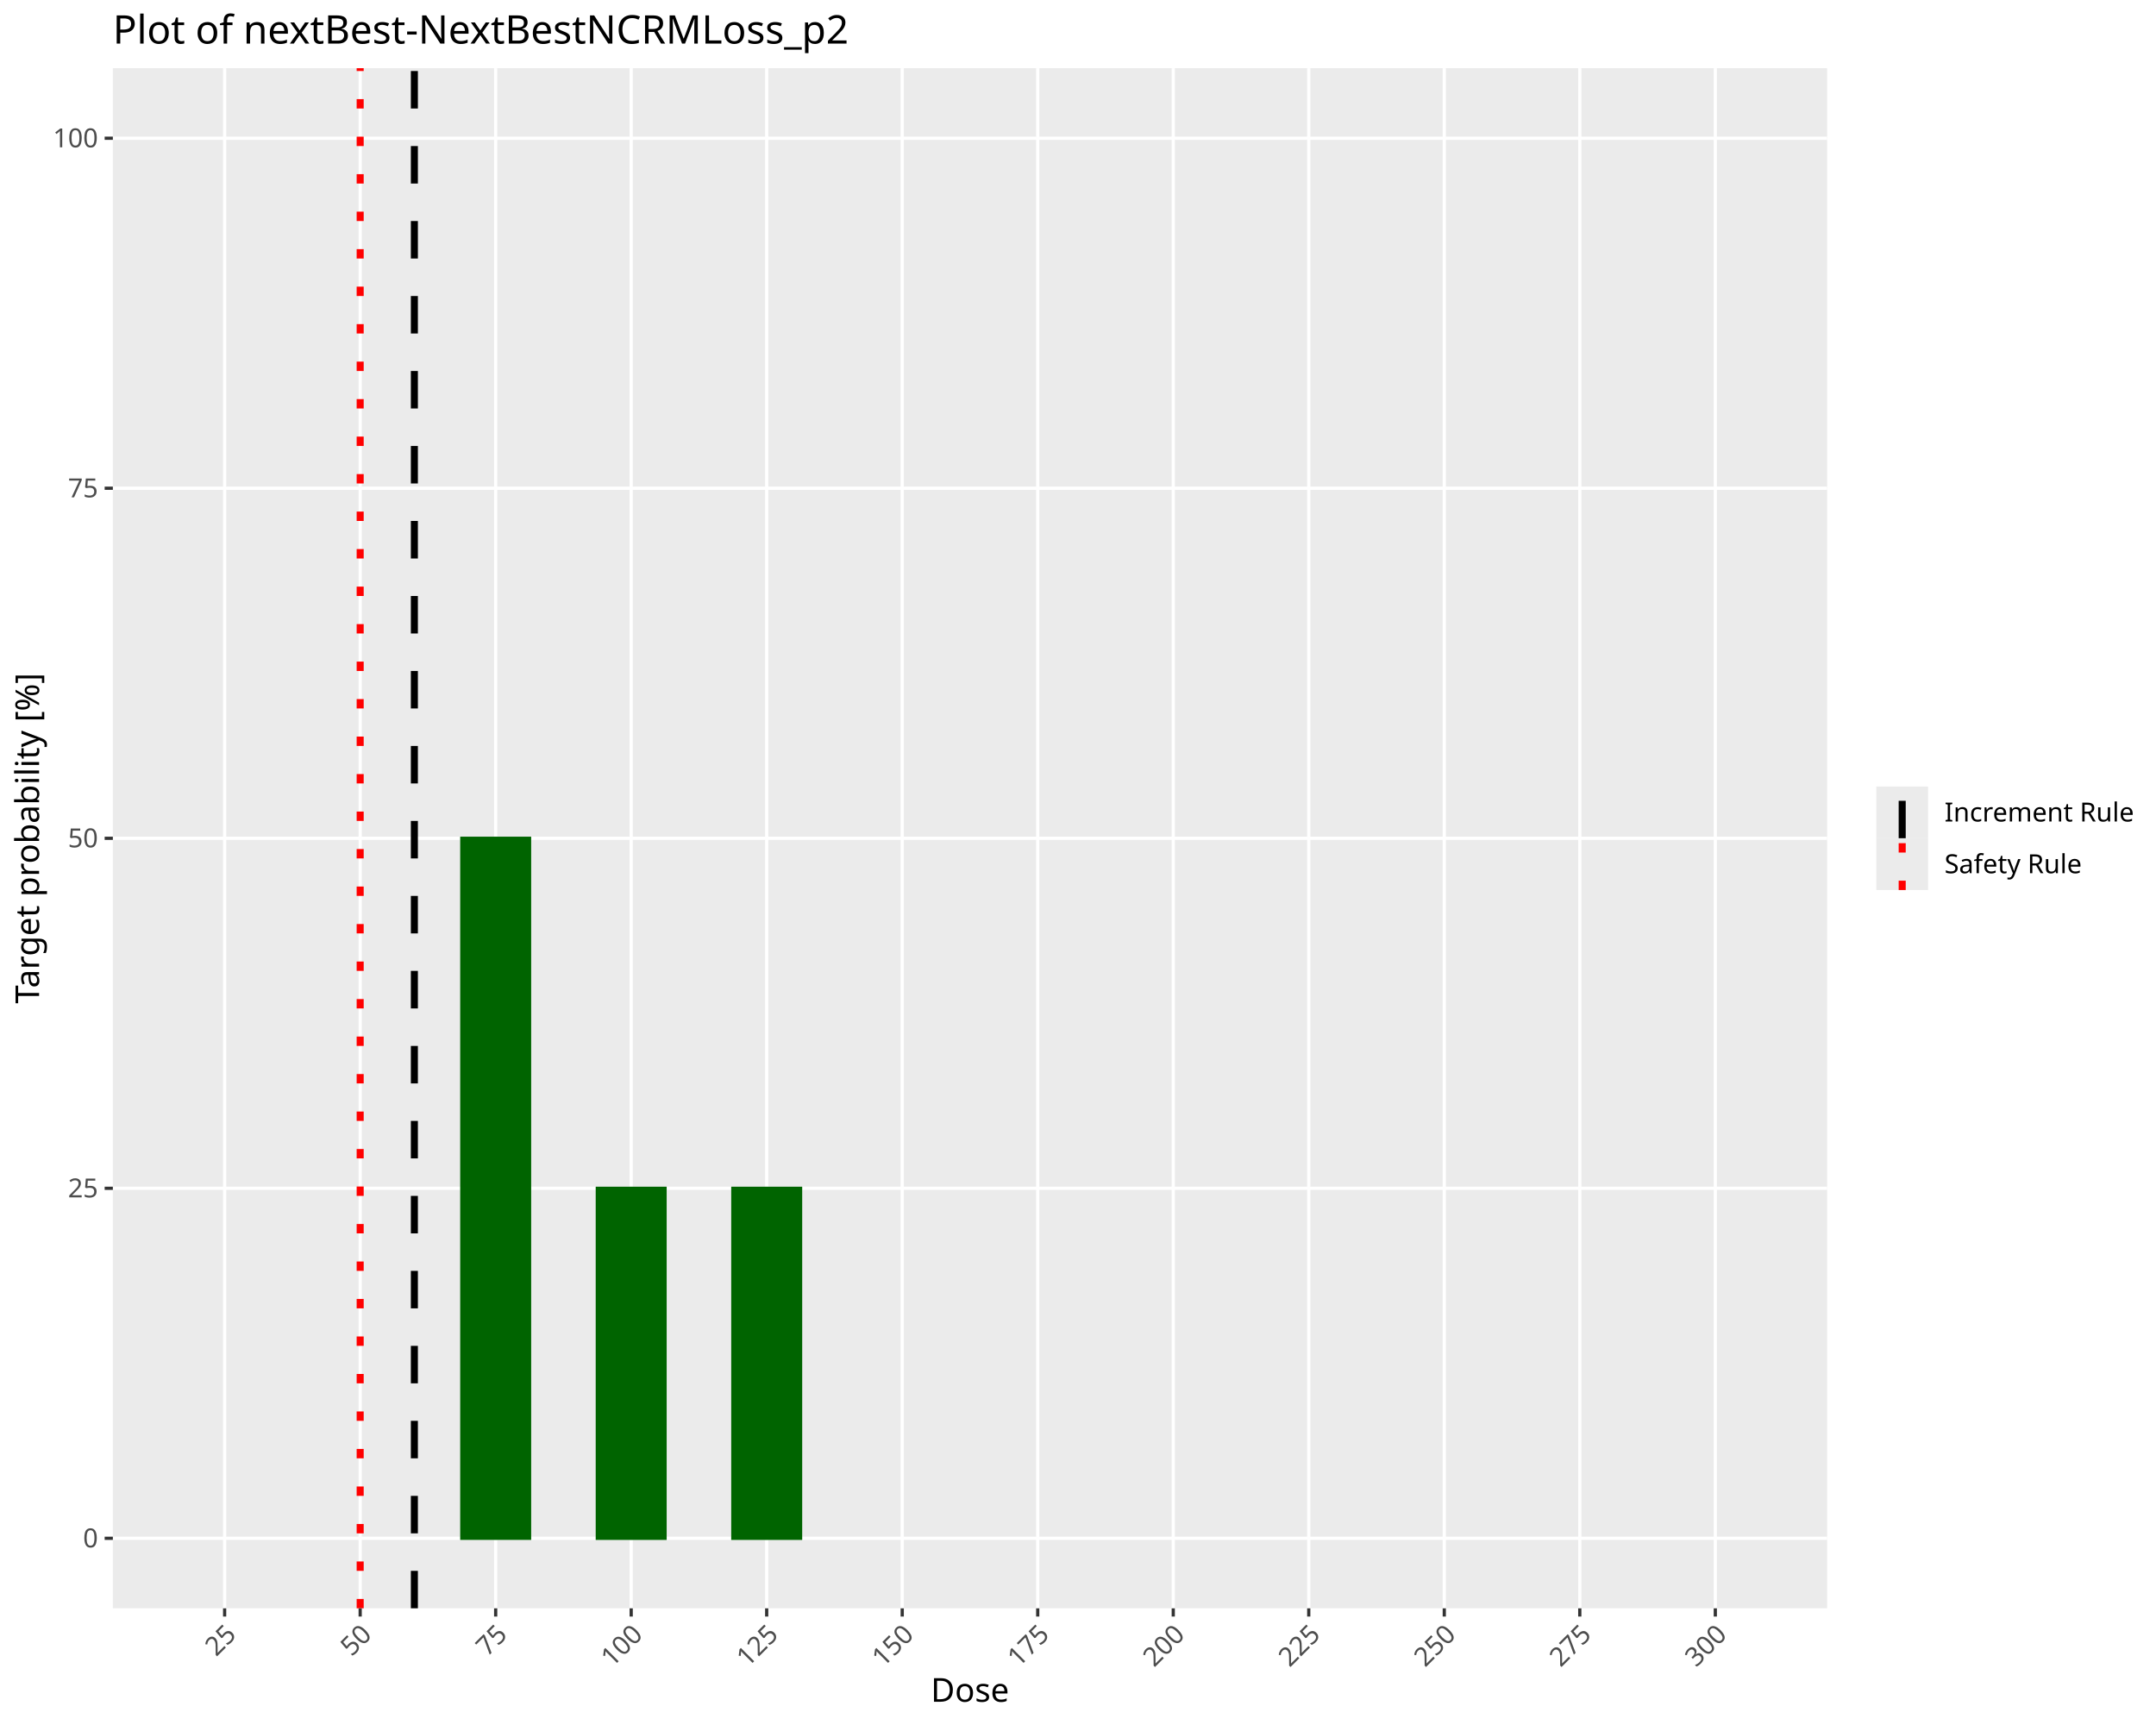
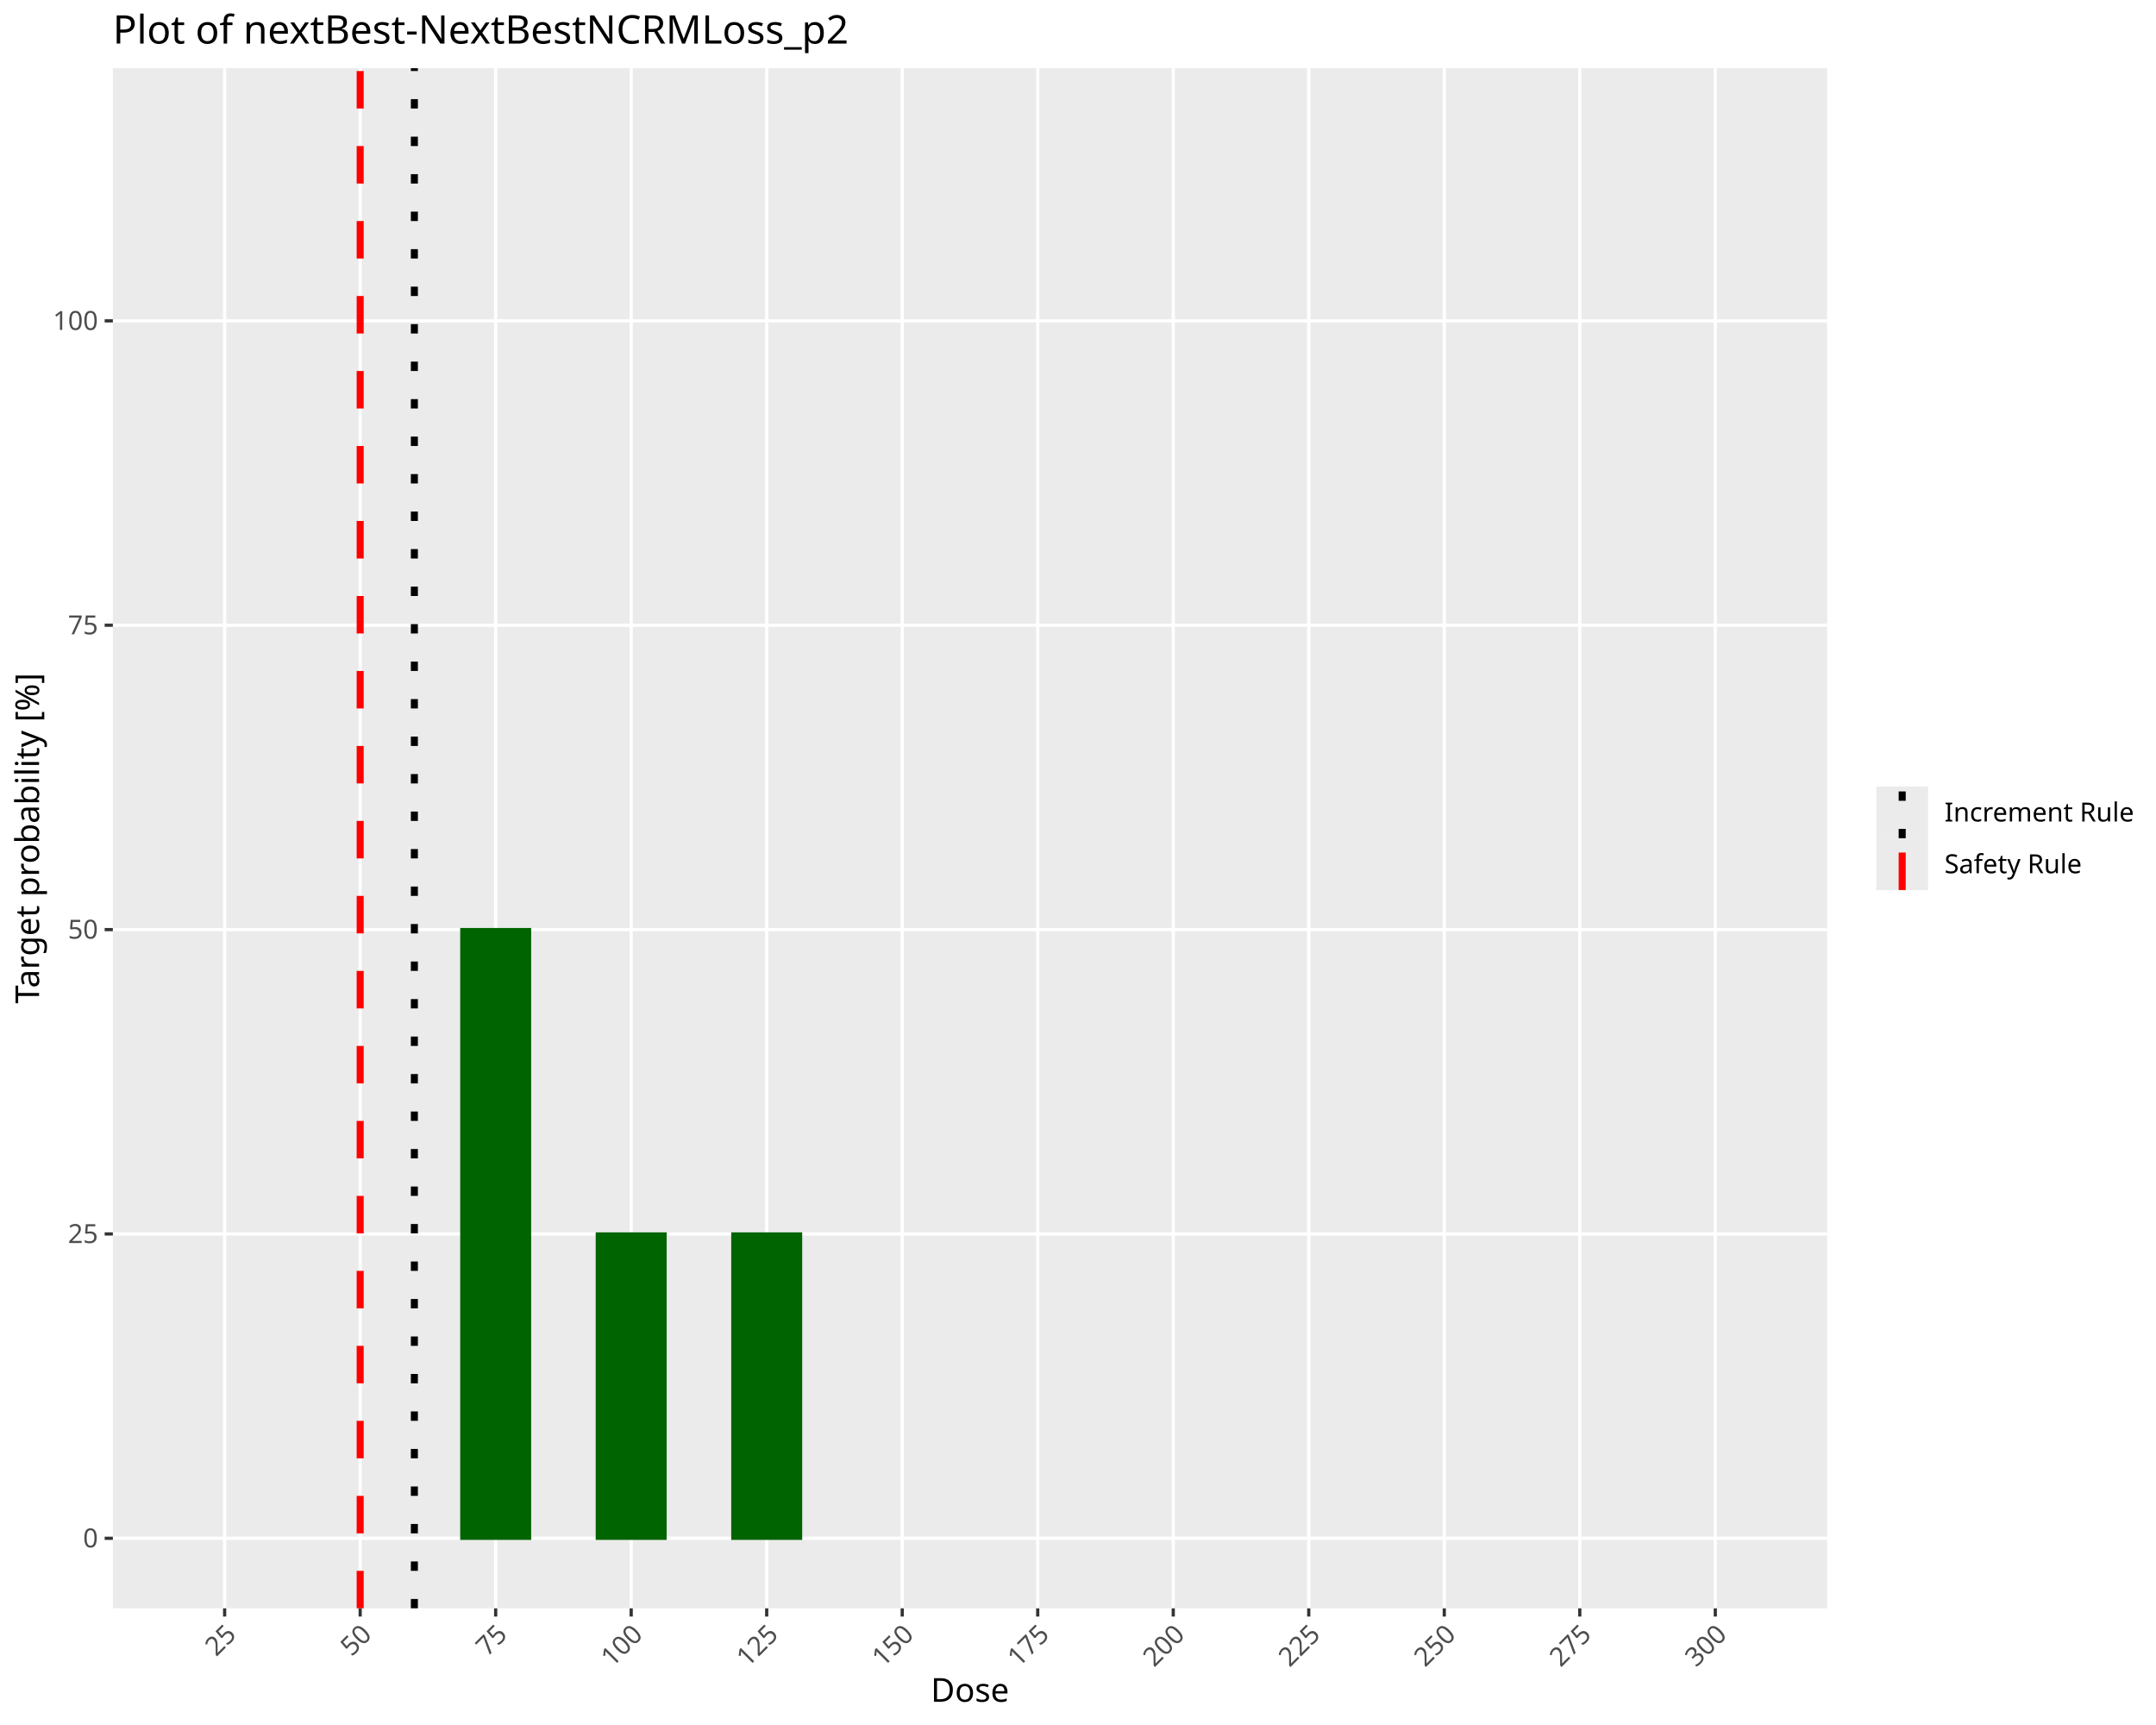
<svg xmlns="http://www.w3.org/2000/svg" class="svglite" data-engine-version="2.0" width="720.00pt" height="576.00pt" viewBox="0 0 720.00 576.00">
  <defs>
    <style type="text/css">
    .svglite line, .svglite polyline, .svglite polygon, .svglite path, .svglite rect, .svglite circle {
      fill: none;
      stroke: #000000;
      stroke-linecap: round;
      stroke-linejoin: round;
      stroke-miterlimit: 10.00;
    }
  </style>
  </defs>
  <rect width="100%" height="100%" style="stroke: none; fill: #FFFFFF;" />
  <defs>
    <clipPath id="cpMC4wMHw3MjAuMDB8MC4wMHw1NzYuMDA=">
      <rect x="0.00" y="0.00" width="720.00" height="576.00" />
    </clipPath>
  </defs>
  <g clip-path="url(#cpMC4wMHw3MjAuMDB8MC4wMHw1NzYuMDA=)">
    <rect x="0.00" y="0.00" width="720.00" height="576.00" style="stroke-width: 1.07; stroke: #FFFFFF; fill: #FFFFFF;" />
  </g>
  <defs>
    <clipPath id="cpMzcuNjl8NjEwLjE2fDIyLjc4fDUzNy4wNA==">
      <rect x="37.69" y="22.78" width="572.48" height="514.25" />
    </clipPath>
  </defs>
  <g clip-path="url(#cpMzcuNjl8NjEwLjE2fDIyLjc4fDUzNy4wNA==)">
    <rect x="37.69" y="22.78" width="572.48" height="514.25" style="stroke-width: 1.07; stroke: none; fill: #EBEBEB;" />
    <polyline points="37.69,513.66 610.16,513.66 " style="stroke-width: 1.07; stroke: #FFFFFF; stroke-linecap: butt;" />
-     <polyline points="37.69,396.79 610.16,396.79 " style="stroke-width: 1.07; stroke: #FFFFFF; stroke-linecap: butt;" />
-     <polyline points="37.69,279.91 610.16,279.91 " style="stroke-width: 1.07; stroke: #FFFFFF; stroke-linecap: butt;" />
-     <polyline points="37.69,163.03 610.16,163.03 " style="stroke-width: 1.07; stroke: #FFFFFF; stroke-linecap: butt;" />
-     <polyline points="37.69,46.16 610.16,46.16 " style="stroke-width: 1.07; stroke: #FFFFFF; stroke-linecap: butt;" />
+     <polyline points="37.69,412.03 610.16,412.03 " style="stroke-width: 1.07; stroke: #FFFFFF; stroke-linecap: butt;" />
+     <polyline points="37.69,310.40 610.16,310.40 " style="stroke-width: 1.07; stroke: #FFFFFF; stroke-linecap: butt;" />
+     <polyline points="37.69,208.77 610.16,208.77 " style="stroke-width: 1.07; stroke: #FFFFFF; stroke-linecap: butt;" />
+     <polyline points="37.69,107.14 610.16,107.14 " style="stroke-width: 1.07; stroke: #FFFFFF; stroke-linecap: butt;" />
    <polyline points="75.02,537.04 75.02,22.78 " style="stroke-width: 1.07; stroke: #FFFFFF; stroke-linecap: butt;" />
    <polyline points="120.28,537.04 120.28,22.78 " style="stroke-width: 1.07; stroke: #FFFFFF; stroke-linecap: butt;" />
    <polyline points="165.53,537.04 165.53,22.78 " style="stroke-width: 1.07; stroke: #FFFFFF; stroke-linecap: butt;" />
    <polyline points="210.79,537.04 210.79,22.78 " style="stroke-width: 1.07; stroke: #FFFFFF; stroke-linecap: butt;" />
    <polyline points="256.04,537.04 256.04,22.78 " style="stroke-width: 1.07; stroke: #FFFFFF; stroke-linecap: butt;" />
    <polyline points="301.30,537.04 301.30,22.78 " style="stroke-width: 1.07; stroke: #FFFFFF; stroke-linecap: butt;" />
    <polyline points="346.55,537.04 346.55,22.78 " style="stroke-width: 1.07; stroke: #FFFFFF; stroke-linecap: butt;" />
    <polyline points="391.81,537.04 391.81,22.78 " style="stroke-width: 1.07; stroke: #FFFFFF; stroke-linecap: butt;" />
    <polyline points="437.06,537.04 437.06,22.78 " style="stroke-width: 1.07; stroke: #FFFFFF; stroke-linecap: butt;" />
    <polyline points="482.32,537.04 482.32,22.78 " style="stroke-width: 1.07; stroke: #FFFFFF; stroke-linecap: butt;" />
    <polyline points="527.57,537.04 527.57,22.78 " style="stroke-width: 1.07; stroke: #FFFFFF; stroke-linecap: butt;" />
    <polyline points="572.83,537.04 572.83,22.78 " style="stroke-width: 1.07; stroke: #FFFFFF; stroke-linecap: butt;" />
-     <line x1="138.38" y1="537.04" x2="138.38" y2="22.78" style="stroke-width: 2.35; stroke-dasharray: 12.52,12.52; stroke-linecap: butt;" />
-     <line x1="120.28" y1="537.04" x2="120.28" y2="22.78" style="stroke-width: 2.35; stroke: #FF0000; stroke-dasharray: 3.13,9.39; stroke-linecap: butt;" />
+     <line x1="138.38" y1="537.04" x2="138.38" y2="22.78" style="stroke-width: 2.35; stroke-dasharray: 3.13,9.39; stroke-linecap: butt;" />
+     <line x1="120.28" y1="537.04" x2="120.28" y2="22.78" style="stroke-width: 2.35; stroke: #FF0000; stroke-dasharray: 12.52,12.52; stroke-linecap: butt;" />
    <rect x="63.71" y="513.66" width="22.63" height="0.00" style="stroke-width: 1.07; stroke: #006400; stroke-linecap: butt; stroke-linejoin: miter; fill: #006400;" />
    <rect x="108.96" y="513.66" width="22.63" height="0.00" style="stroke-width: 1.07; stroke: #006400; stroke-linecap: butt; stroke-linejoin: miter; fill: #006400;" />
-     <rect x="154.22" y="279.91" width="22.63" height="233.75" style="stroke-width: 1.07; stroke: #006400; stroke-linecap: butt; stroke-linejoin: miter; fill: #006400;" />
-     <rect x="199.47" y="396.79" width="22.63" height="116.88" style="stroke-width: 1.07; stroke: #006400; stroke-linecap: butt; stroke-linejoin: miter; fill: #006400;" />
-     <rect x="244.73" y="396.79" width="22.63" height="116.88" style="stroke-width: 1.07; stroke: #006400; stroke-linecap: butt; stroke-linejoin: miter; fill: #006400;" />
+     <rect x="154.22" y="310.40" width="22.63" height="203.26" style="stroke-width: 1.07; stroke: #006400; stroke-linecap: butt; stroke-linejoin: miter; fill: #006400;" />
+     <rect x="199.47" y="412.03" width="22.63" height="101.63" style="stroke-width: 1.07; stroke: #006400; stroke-linecap: butt; stroke-linejoin: miter; fill: #006400;" />
+     <rect x="244.73" y="412.03" width="22.63" height="101.63" style="stroke-width: 1.07; stroke: #006400; stroke-linecap: butt; stroke-linejoin: miter; fill: #006400;" />
    <rect x="289.98" y="513.66" width="22.63" height="0.00" style="stroke-width: 1.07; stroke: #006400; stroke-linecap: butt; stroke-linejoin: miter; fill: #006400;" />
    <rect x="335.24" y="513.66" width="22.63" height="0.00" style="stroke-width: 1.07; stroke: #006400; stroke-linecap: butt; stroke-linejoin: miter; fill: #006400;" />
    <rect x="380.49" y="513.66" width="22.63" height="0.00" style="stroke-width: 1.07; stroke: #006400; stroke-linecap: butt; stroke-linejoin: miter; fill: #006400;" />
    <rect x="425.75" y="513.66" width="22.63" height="0.00" style="stroke-width: 1.07; stroke: #006400; stroke-linecap: butt; stroke-linejoin: miter; fill: #006400;" />
    <rect x="471.00" y="513.66" width="22.63" height="0.00" style="stroke-width: 1.07; stroke: #006400; stroke-linecap: butt; stroke-linejoin: miter; fill: #006400;" />
    <rect x="516.26" y="513.66" width="22.63" height="0.00" style="stroke-width: 1.07; stroke: #006400; stroke-linecap: butt; stroke-linejoin: miter; fill: #006400;" />
    <rect x="561.51" y="513.66" width="22.63" height="0.00" style="stroke-width: 1.07; stroke: #006400; stroke-linecap: butt; stroke-linejoin: miter; fill: #006400;" />
  </g>
  <g clip-path="url(#cpMC4wMHw3MjAuMDB8MC4wMHw1NzYuMDA=)">
    <text x="32.76" y="516.69" text-anchor="end" style="font-size: 8.80px; fill: #4D4D4D; font-family: sans;" textLength="4.89px" lengthAdjust="spacingAndGlyphs">0</text>
-     <text x="32.76" y="399.82" text-anchor="end" style="font-size: 8.80px; fill: #4D4D4D; font-family: sans;" textLength="9.79px" lengthAdjust="spacingAndGlyphs">25</text>
-     <text x="32.76" y="282.94" text-anchor="end" style="font-size: 8.80px; fill: #4D4D4D; font-family: sans;" textLength="9.79px" lengthAdjust="spacingAndGlyphs">50</text>
-     <text x="32.76" y="166.06" text-anchor="end" style="font-size: 8.80px; fill: #4D4D4D; font-family: sans;" textLength="9.79px" lengthAdjust="spacingAndGlyphs">75</text>
-     <text x="32.76" y="49.19" text-anchor="end" style="font-size: 8.80px; fill: #4D4D4D; font-family: sans;" textLength="14.68px" lengthAdjust="spacingAndGlyphs">100</text>
+     <text x="32.76" y="415.06" text-anchor="end" style="font-size: 8.80px; fill: #4D4D4D; font-family: sans;" textLength="9.79px" lengthAdjust="spacingAndGlyphs">25</text>
+     <text x="32.76" y="313.43" text-anchor="end" style="font-size: 8.80px; fill: #4D4D4D; font-family: sans;" textLength="9.79px" lengthAdjust="spacingAndGlyphs">50</text>
+     <text x="32.76" y="211.80" text-anchor="end" style="font-size: 8.80px; fill: #4D4D4D; font-family: sans;" textLength="9.79px" lengthAdjust="spacingAndGlyphs">75</text>
+     <text x="32.76" y="110.17" text-anchor="end" style="font-size: 8.80px; fill: #4D4D4D; font-family: sans;" textLength="14.68px" lengthAdjust="spacingAndGlyphs">100</text>
    <polyline points="34.95,513.66 37.69,513.66 " style="stroke-width: 1.07; stroke: #333333; stroke-linecap: butt;" />
-     <polyline points="34.95,396.79 37.69,396.79 " style="stroke-width: 1.07; stroke: #333333; stroke-linecap: butt;" />
-     <polyline points="34.95,279.91 37.69,279.91 " style="stroke-width: 1.07; stroke: #333333; stroke-linecap: butt;" />
-     <polyline points="34.95,163.03 37.69,163.03 " style="stroke-width: 1.07; stroke: #333333; stroke-linecap: butt;" />
-     <polyline points="34.95,46.16 37.69,46.16 " style="stroke-width: 1.07; stroke: #333333; stroke-linecap: butt;" />
+     <polyline points="34.95,412.03 37.69,412.03 " style="stroke-width: 1.07; stroke: #333333; stroke-linecap: butt;" />
+     <polyline points="34.95,310.40 37.69,310.40 " style="stroke-width: 1.07; stroke: #333333; stroke-linecap: butt;" />
+     <polyline points="34.95,208.77 37.69,208.77 " style="stroke-width: 1.07; stroke: #333333; stroke-linecap: butt;" />
+     <polyline points="34.95,107.14 37.69,107.14 " style="stroke-width: 1.07; stroke: #333333; stroke-linecap: butt;" />
    <polyline points="75.02,539.78 75.02,537.04 " style="stroke-width: 1.07; stroke: #333333; stroke-linecap: butt;" />
    <polyline points="120.28,539.78 120.28,537.04 " style="stroke-width: 1.07; stroke: #333333; stroke-linecap: butt;" />
    <polyline points="165.53,539.78 165.53,537.04 " style="stroke-width: 1.07; stroke: #333333; stroke-linecap: butt;" />
    <polyline points="210.79,539.78 210.79,537.04 " style="stroke-width: 1.07; stroke: #333333; stroke-linecap: butt;" />
    <polyline points="256.04,539.78 256.04,537.04 " style="stroke-width: 1.07; stroke: #333333; stroke-linecap: butt;" />
    <polyline points="301.30,539.78 301.30,537.04 " style="stroke-width: 1.07; stroke: #333333; stroke-linecap: butt;" />
    <polyline points="346.55,539.78 346.55,537.04 " style="stroke-width: 1.07; stroke: #333333; stroke-linecap: butt;" />
    <polyline points="391.81,539.78 391.81,537.04 " style="stroke-width: 1.07; stroke: #333333; stroke-linecap: butt;" />
    <polyline points="437.06,539.78 437.06,537.04 " style="stroke-width: 1.07; stroke: #333333; stroke-linecap: butt;" />
    <polyline points="482.32,539.78 482.32,537.04 " style="stroke-width: 1.07; stroke: #333333; stroke-linecap: butt;" />
    <polyline points="527.57,539.78 527.57,537.04 " style="stroke-width: 1.07; stroke: #333333; stroke-linecap: butt;" />
    <polyline points="572.83,539.78 572.83,537.04 " style="stroke-width: 1.07; stroke: #333333; stroke-linecap: butt;" />
    <text transform="translate(79.31,546.25) rotate(-45)" text-anchor="end" style="font-size: 8.80px; fill: #4D4D4D; font-family: sans;" textLength="9.79px" lengthAdjust="spacingAndGlyphs">25</text>
    <text transform="translate(124.56,546.25) rotate(-45)" text-anchor="end" style="font-size: 8.80px; fill: #4D4D4D; font-family: sans;" textLength="9.79px" lengthAdjust="spacingAndGlyphs">50</text>
    <text transform="translate(169.82,546.25) rotate(-45)" text-anchor="end" style="font-size: 8.80px; fill: #4D4D4D; font-family: sans;" textLength="9.79px" lengthAdjust="spacingAndGlyphs">75</text>
    <text transform="translate(215.07,546.25) rotate(-45)" text-anchor="end" style="font-size: 8.80px; fill: #4D4D4D; font-family: sans;" textLength="14.68px" lengthAdjust="spacingAndGlyphs">100</text>
    <text transform="translate(260.33,546.25) rotate(-45)" text-anchor="end" style="font-size: 8.80px; fill: #4D4D4D; font-family: sans;" textLength="14.68px" lengthAdjust="spacingAndGlyphs">125</text>
    <text transform="translate(305.58,546.25) rotate(-45)" text-anchor="end" style="font-size: 8.80px; fill: #4D4D4D; font-family: sans;" textLength="14.68px" lengthAdjust="spacingAndGlyphs">150</text>
    <text transform="translate(350.84,546.25) rotate(-45)" text-anchor="end" style="font-size: 8.80px; fill: #4D4D4D; font-family: sans;" textLength="14.68px" lengthAdjust="spacingAndGlyphs">175</text>
    <text transform="translate(396.09,546.25) rotate(-45)" text-anchor="end" style="font-size: 8.80px; fill: #4D4D4D; font-family: sans;" textLength="14.68px" lengthAdjust="spacingAndGlyphs">200</text>
    <text transform="translate(441.35,546.25) rotate(-45)" text-anchor="end" style="font-size: 8.80px; fill: #4D4D4D; font-family: sans;" textLength="14.68px" lengthAdjust="spacingAndGlyphs">225</text>
    <text transform="translate(486.60,546.25) rotate(-45)" text-anchor="end" style="font-size: 8.80px; fill: #4D4D4D; font-family: sans;" textLength="14.68px" lengthAdjust="spacingAndGlyphs">250</text>
    <text transform="translate(531.86,546.25) rotate(-45)" text-anchor="end" style="font-size: 8.80px; fill: #4D4D4D; font-family: sans;" textLength="14.68px" lengthAdjust="spacingAndGlyphs">275</text>
    <text transform="translate(577.11,546.25) rotate(-45)" text-anchor="end" style="font-size: 8.80px; fill: #4D4D4D; font-family: sans;" textLength="14.68px" lengthAdjust="spacingAndGlyphs">300</text>
    <text x="323.93" y="568.24" text-anchor="middle" style="font-size: 11.00px; font-family: sans;" textLength="25.69px" lengthAdjust="spacingAndGlyphs">Dose</text>
    <text transform="translate(13.05,279.91) rotate(-90)" text-anchor="middle" style="font-size: 11.00px; font-family: sans;" textLength="103.94px" lengthAdjust="spacingAndGlyphs">Target probability [%]</text>
    <rect x="621.12" y="257.15" width="93.40" height="45.52" style="stroke-width: 1.07; stroke: none; fill: #FFFFFF;" />
    <rect x="626.60" y="262.63" width="17.28" height="17.28" style="stroke-width: 1.07; stroke: none; fill: #EBEBEB;" />
-     <line x1="635.24" y1="279.91" x2="635.24" y2="262.63" style="stroke-width: 2.35; stroke-dasharray: 12.52,12.52; stroke-linecap: butt;" />
+     <line x1="635.24" y1="279.91" x2="635.24" y2="262.63" style="stroke-width: 2.35; stroke-dasharray: 3.13,9.39; stroke-linecap: butt;" />
    <rect x="626.60" y="279.91" width="17.28" height="17.28" style="stroke-width: 1.07; stroke: none; fill: #EBEBEB;" />
-     <line x1="635.24" y1="297.19" x2="635.24" y2="279.91" style="stroke-width: 2.35; stroke: #FF0000; stroke-dasharray: 3.13,9.39; stroke-linecap: butt;" />
+     <line x1="635.24" y1="297.19" x2="635.24" y2="279.91" style="stroke-width: 2.35; stroke: #FF0000; stroke-dasharray: 12.52,12.52; stroke-linecap: butt;" />
    <text x="649.36" y="274.30" style="font-size: 8.80px; font-family: sans;" textLength="59.68px" lengthAdjust="spacingAndGlyphs">Increment Rule</text>
    <text x="649.36" y="291.58" style="font-size: 8.80px; font-family: sans;" textLength="45.50px" lengthAdjust="spacingAndGlyphs">Safety Rule</text>
    <text x="37.69" y="14.56" style="font-size: 13.20px; font-family: sans;" textLength="239.96px" lengthAdjust="spacingAndGlyphs">Plot of nextBest-NextBestNCRMLoss_p2</text>
  </g>
</svg>
